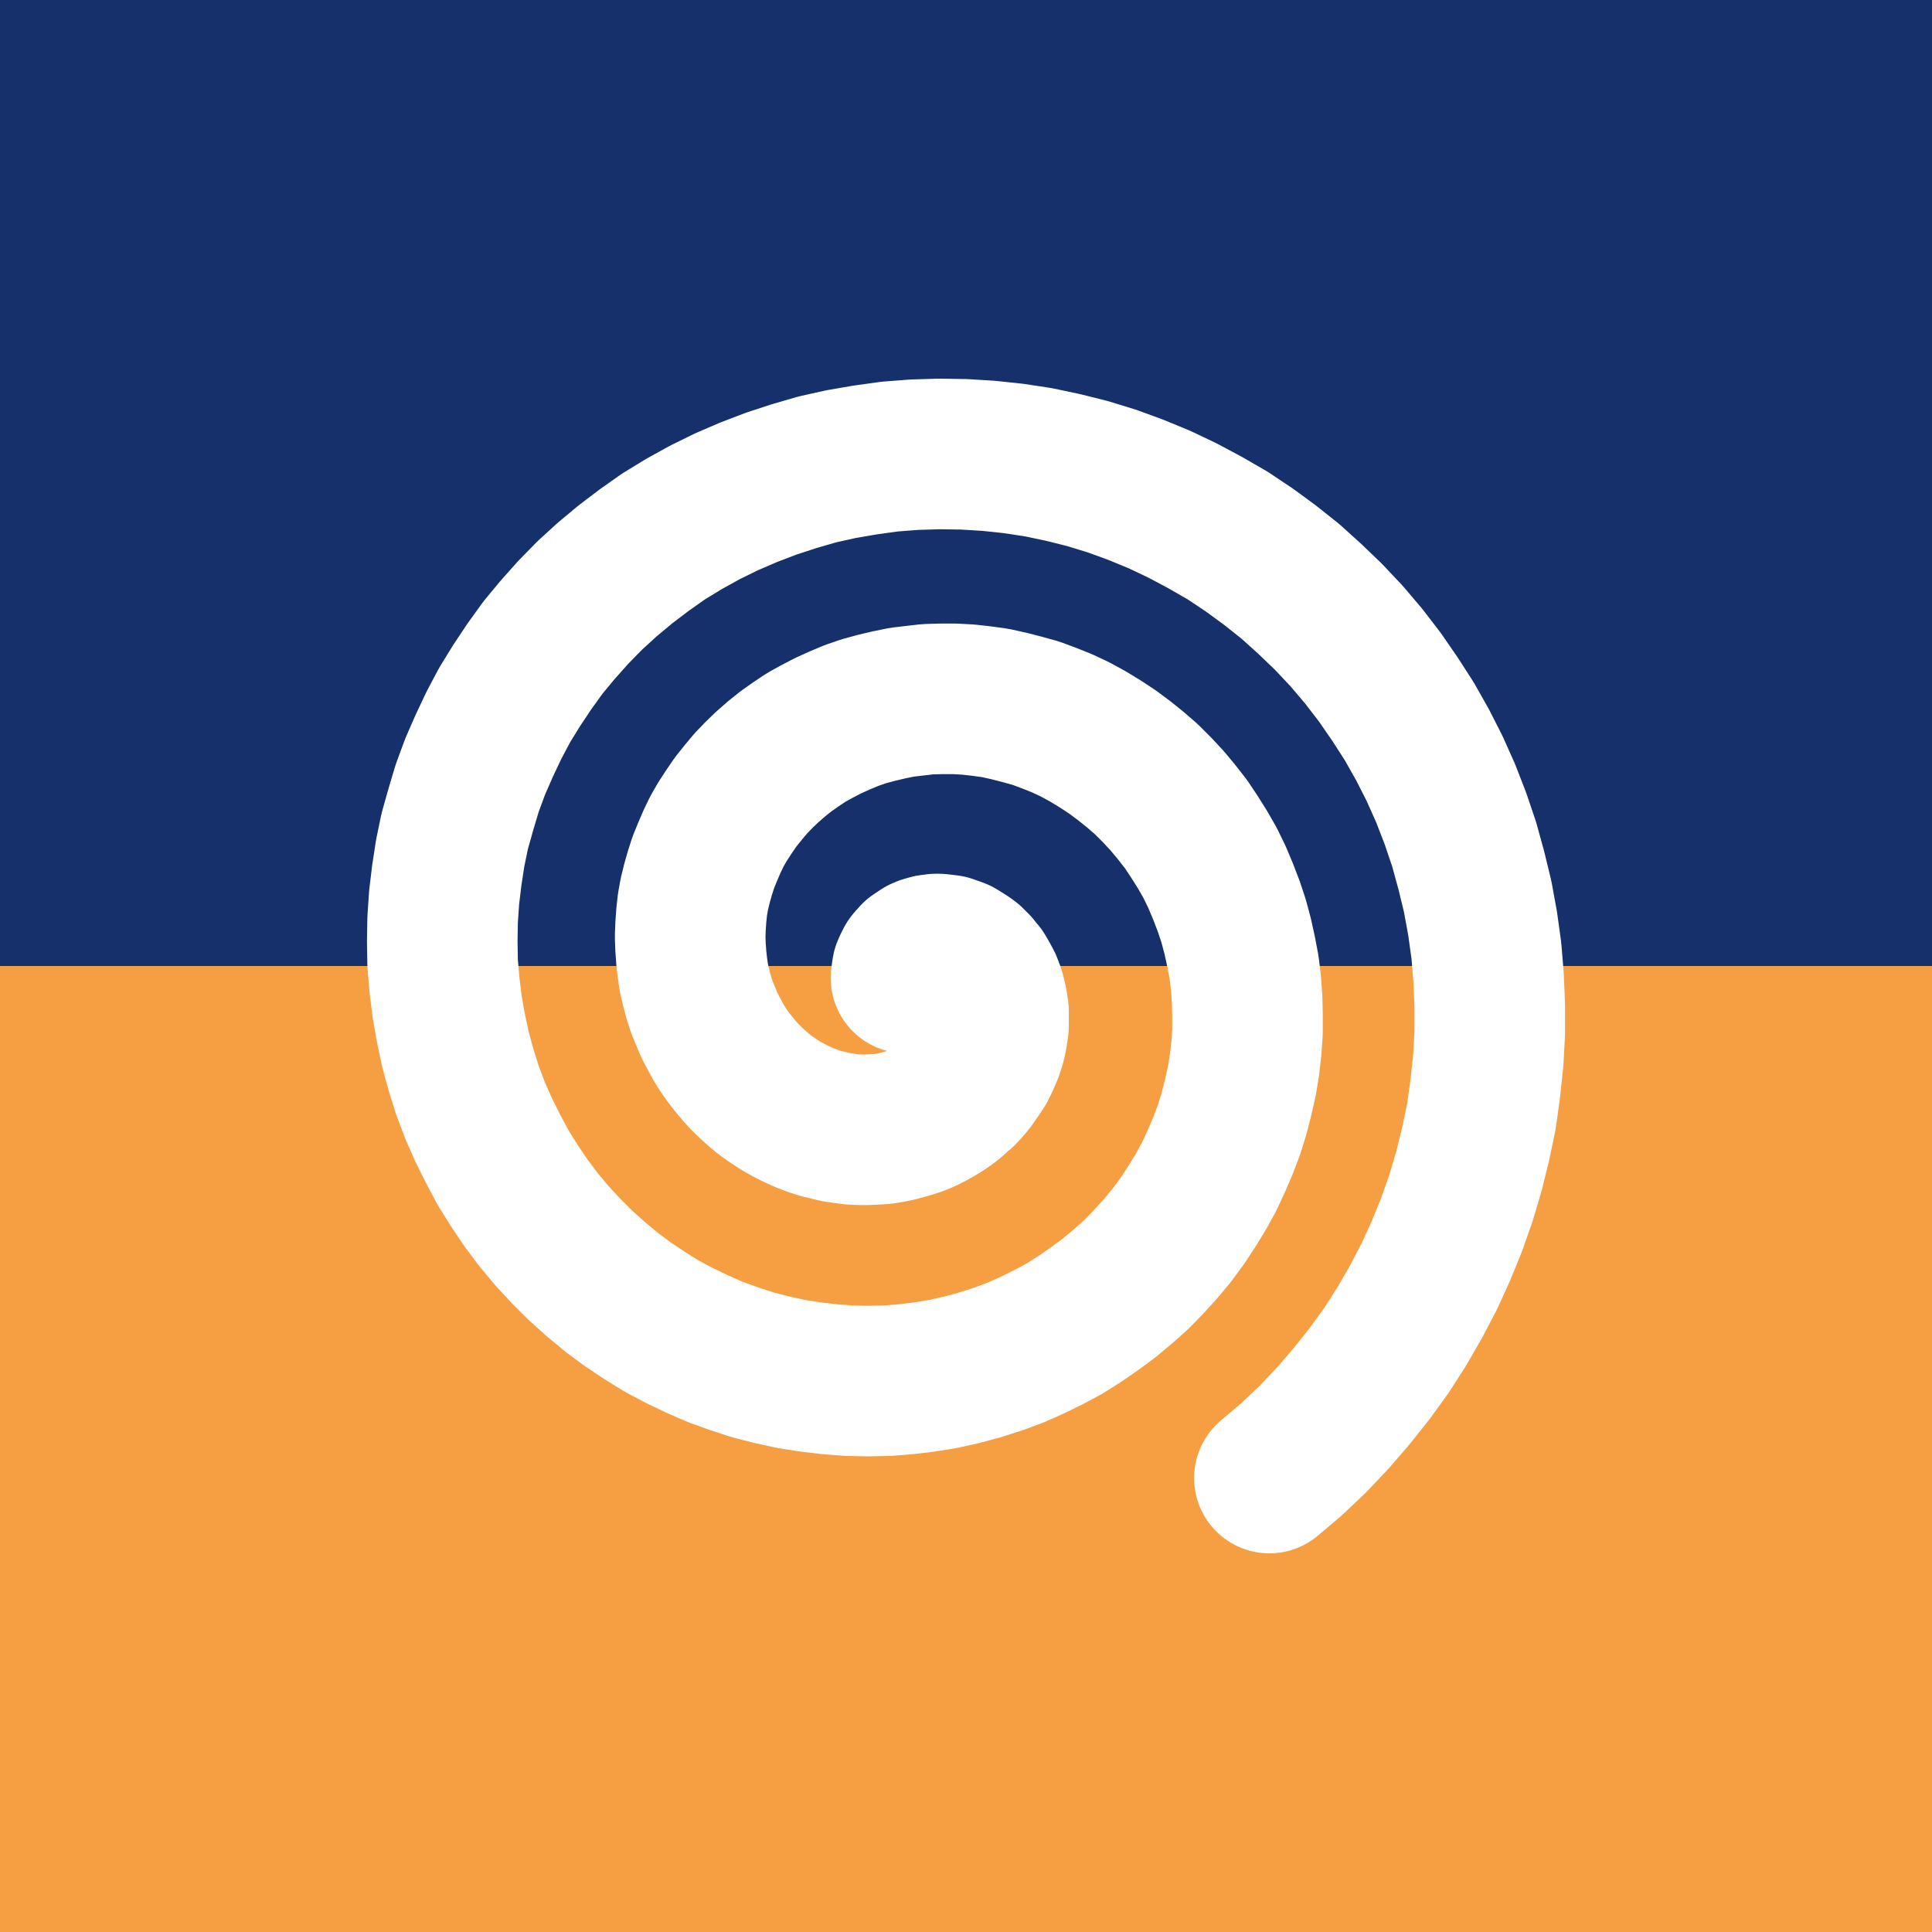
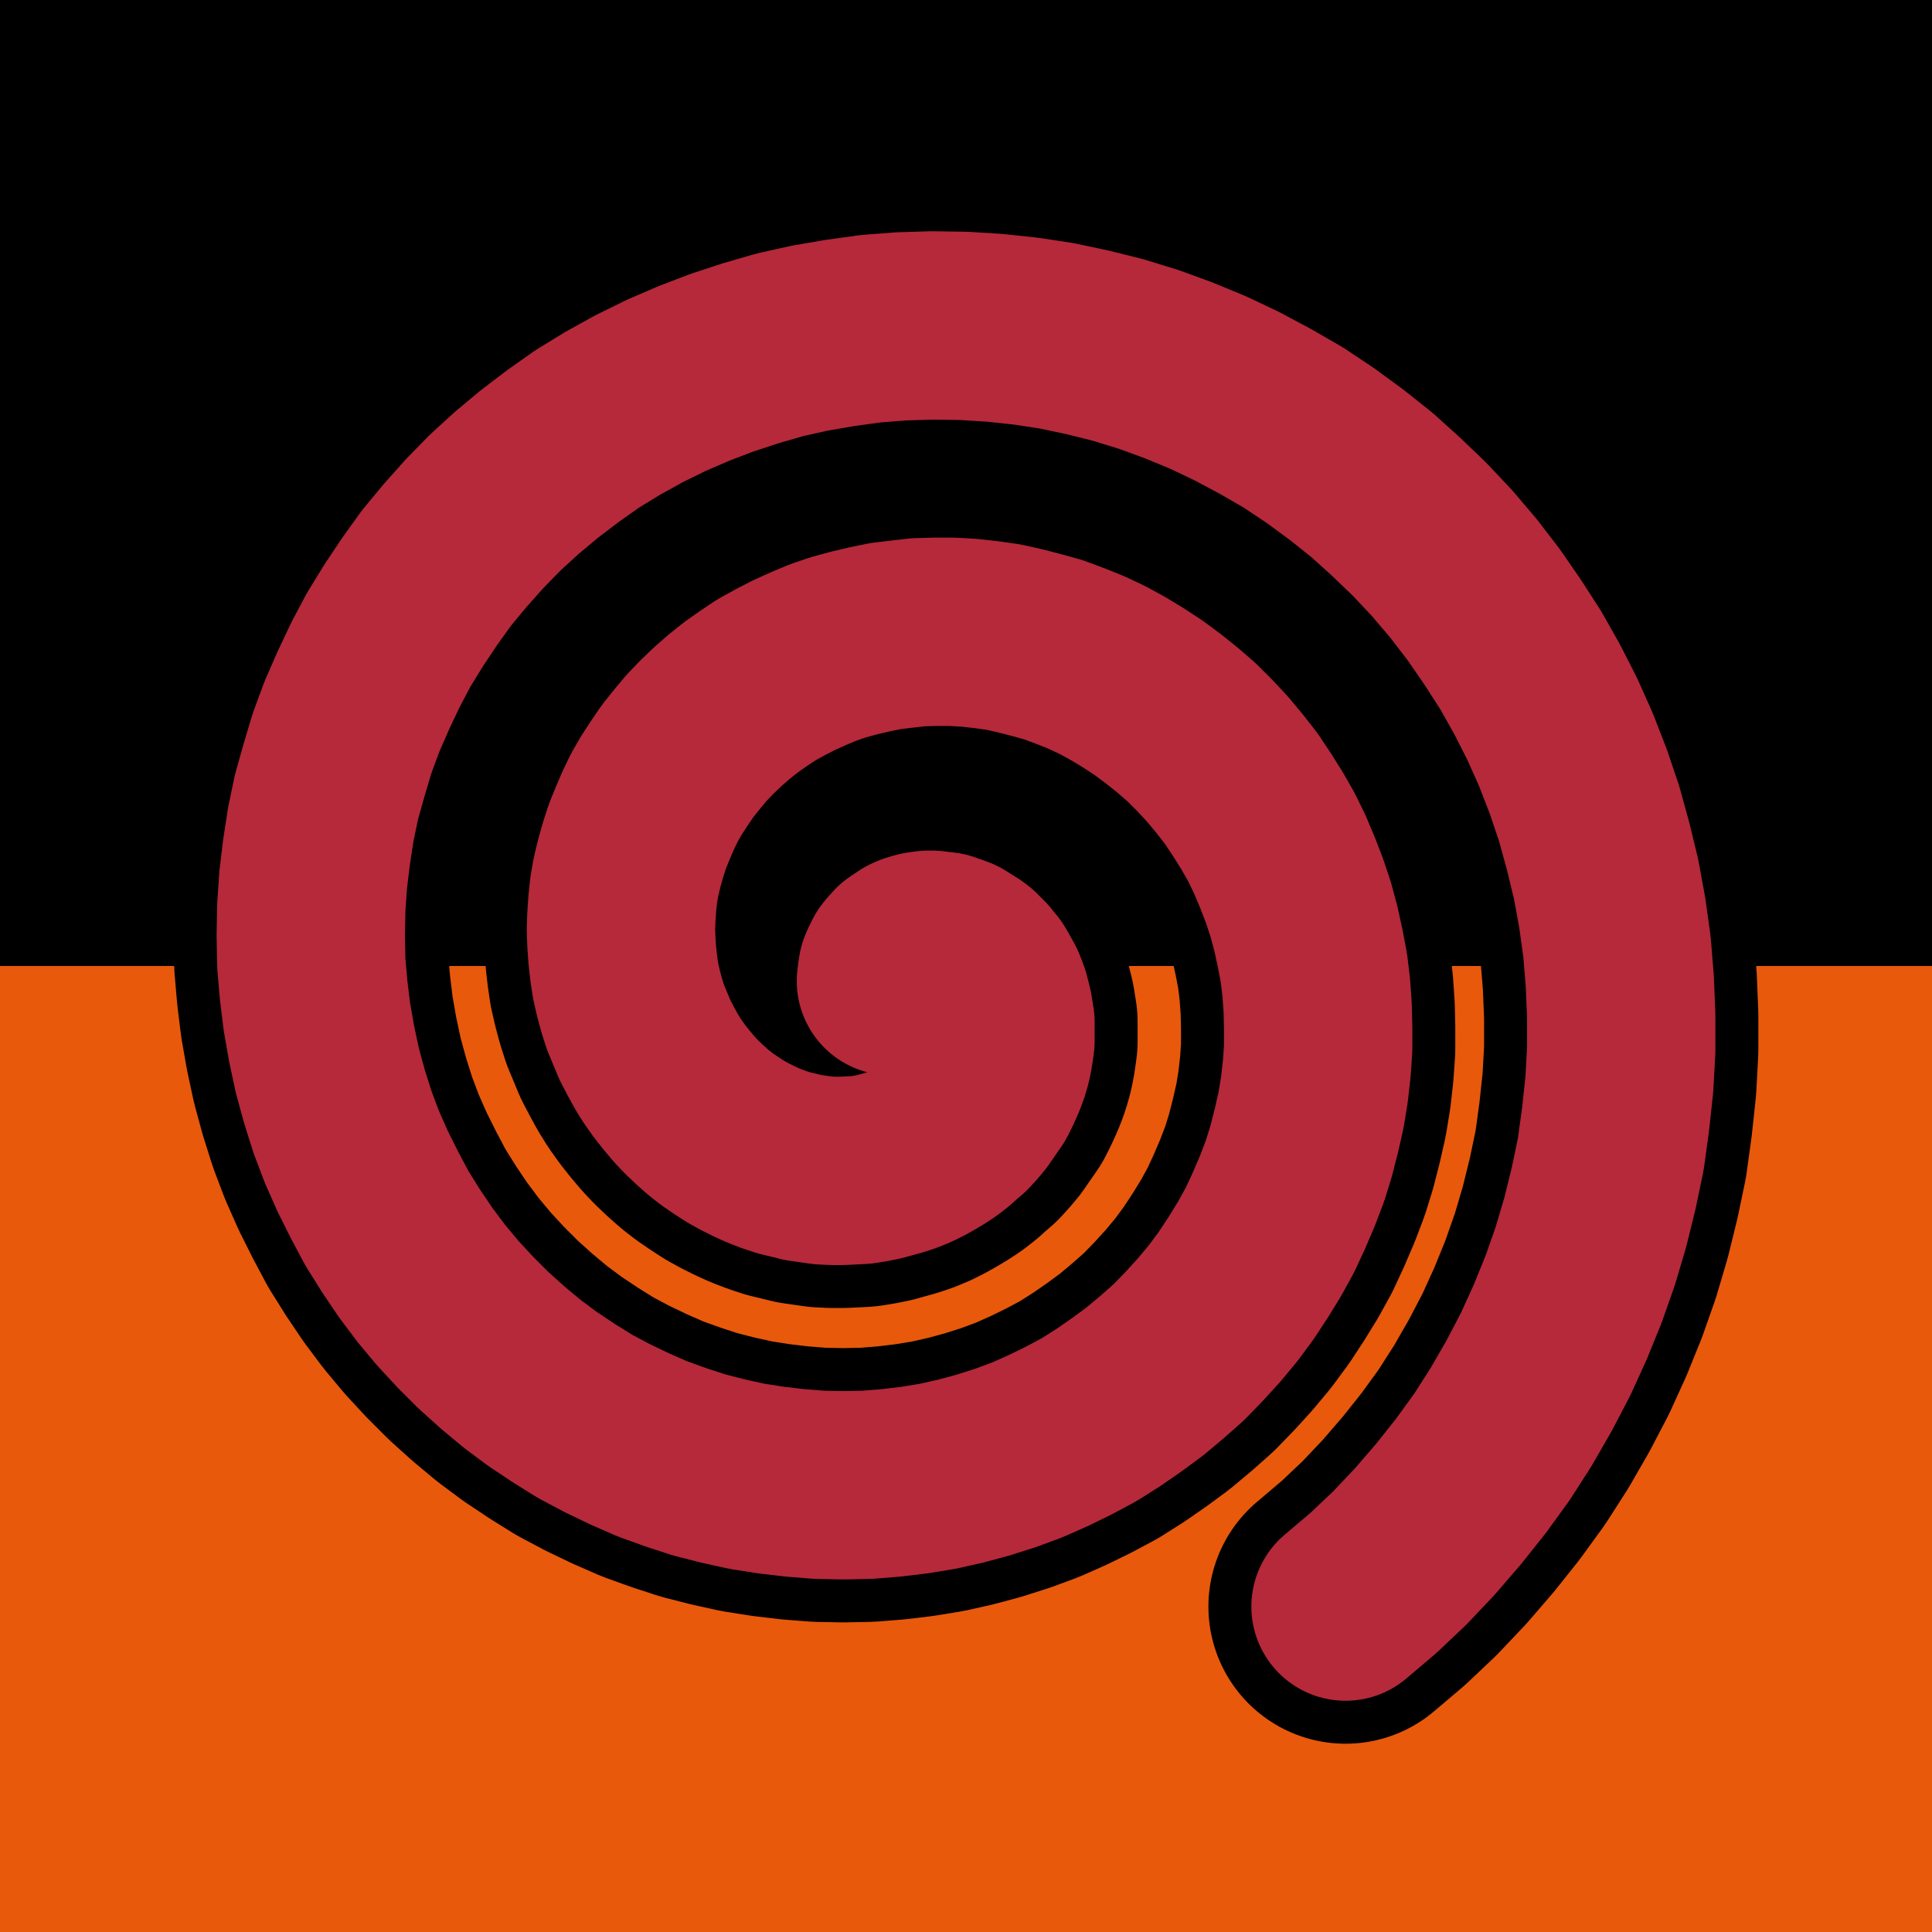
<svg xmlns="http://www.w3.org/2000/svg" width="512" height="512" viewBox="0 0 512 512">
-   <rect width="512" height="256" fill="#16306b" />
-   <rect y="256" width="512" height="256" fill="#f59e42" />
-   <path d="M 240.1 259.2 L 240.2 258.4 L 240.3 257.6 L 240.4 257.0 L 240.7 256.3 L 241.0 255.7 L 241.3 255.1 L 241.7 254.6 L 242.2 254.1 L 242.6 253.6 L 243.2 253.2 L 243.8 252.8 L 244.4 252.4 L 245.1 252.1 L 245.8 251.9 L 246.5 251.7 L 247.3 251.6 L 248.0 251.5 L 248.8 251.5 L 249.6 251.6 L 250.5 251.7 L 251.3 251.8 L 252.1 252.1 L 253.0 252.4 L 253.8 252.7 L 254.6 253.2 L 255.4 253.7 L 256.2 254.2 L 257.0 254.8 L 257.7 255.5 L 258.5 256.3 L 259.1 257.1 L 259.8 257.9 L 260.4 258.9 L 260.9 259.8 L 261.5 260.9 L 261.9 261.9 L 262.3 263.0 L 262.6 264.2 L 262.9 265.4 L 263.1 266.7 L 263.3 267.9 L 263.3 269.2 L 263.3 270.5 L 263.3 271.9 L 263.1 273.3 L 262.9 274.6 L 262.6 276.0 L 262.2 277.4 L 261.7 278.8 L 261.1 280.2 L 260.5 281.5 L 259.8 282.9 L 258.9 284.2 L 258.0 285.5 L 257.1 286.8 L 256.0 288.1 L 254.9 289.3 L 253.6 290.4 L 252.4 291.5 L 251.0 292.6 L 249.5 293.6 L 248.0 294.5 L 246.4 295.4 L 244.8 296.2 L 243.1 296.9 L 241.3 297.5 L 239.5 298.0 L 237.7 298.5 L 235.7 298.9 L 233.8 299.2 L 231.8 299.3 L 229.8 299.4 L 227.8 299.4 L 225.7 299.3 L 223.6 299.0 L 221.5 298.7 L 219.5 298.2 L 217.4 297.7 L 215.3 297.0 L 213.2 296.2 L 211.2 295.3 L 209.2 294.3 L 207.2 293.2 L 205.2 291.9 L 203.3 290.6 L 201.5 289.2 L 199.7 287.6 L 197.9 285.9 L 196.3 284.2 L 194.7 282.3 L 193.2 280.4 L 191.7 278.3 L 190.4 276.2 L 189.2 274.0 L 188.0 271.7 L 187.0 269.3 L 186.0 266.9 L 185.2 264.4 L 184.5 261.8 L 183.9 259.2 L 183.5 256.5 L 183.2 253.8 L 183.0 251.0 L 182.9 248.3 L 183.0 245.5 L 183.2 242.6 L 183.5 239.8 L 184.0 237.0 L 184.7 234.1 L 185.5 231.3 L 186.4 228.5 L 187.5 225.8 L 188.7 223.0 L 190.0 220.3 L 191.5 217.7 L 193.2 215.1 L 194.9 212.6 L 196.9 210.1 L 198.9 207.7 L 201.1 205.4 L 203.4 203.2 L 205.8 201.1 L 208.3 199.1 L 211.0 197.2 L 213.7 195.4 L 216.6 193.8 L 219.5 192.3 L 222.6 190.9 L 225.7 189.6 L 228.9 188.5 L 232.2 187.6 L 235.6 186.8 L 239.0 186.1 L 242.4 185.7 L 245.9 185.3 L 249.5 185.2 L 253.0 185.2 L 256.6 185.4 L 260.2 185.8 L 263.8 186.3 L 267.4 187.1 L 270.9 188.0 L 274.5 189.0 L 278.0 190.3 L 281.5 191.7 L 284.9 193.3 L 288.2 195.1 L 291.5 197.1 L 294.7 199.2 L 297.8 201.5 L 300.8 203.9 L 303.8 206.5 L 306.6 209.3 L 309.3 212.2 L 311.8 215.2 L 314.3 218.4 L 316.5 221.7 L 318.7 225.2 L 320.7 228.7 L 322.5 232.4 L 324.1 236.2 L 325.6 240.1 L 326.9 244.0 L 328.0 248.1 L 328.9 252.2 L 329.7 256.4 L 330.2 260.6 L 330.5 264.9 L 330.6 269.2 L 330.6 273.5 L 330.3 277.8 L 329.8 282.2 L 329.1 286.5 L 328.1 290.9 L 327.0 295.2 L 325.7 299.4 L 324.1 303.6 L 322.3 307.8 L 320.4 311.9 L 318.2 315.9 L 315.8 319.8 L 313.3 323.6 L 310.5 327.4 L 307.5 331.0 L 304.4 334.4 L 301.1 337.8 L 297.6 340.9 L 293.9 344.0 L 290.1 346.8 L 286.2 349.5 L 282.1 352.1 L 277.8 354.4 L 273.5 356.5 L 269.0 358.5 L 264.4 360.2 L 259.7 361.7 L 254.9 363.0 L 250.0 364.1 L 245.1 364.9 L 240.1 365.5 L 235.1 365.9 L 230.0 366.0 L 224.9 365.9 L 219.8 365.5 L 214.7 364.9 L 209.6 364.1 L 204.6 363.0 L 199.5 361.7 L 194.6 360.1 L 189.6 358.3 L 184.8 356.2 L 180.0 353.9 L 175.3 351.4 L 170.8 348.6 L 166.3 345.6 L 162.0 342.4 L 157.8 338.9 L 153.8 335.3 L 149.9 331.4 L 146.2 327.4 L 142.7 323.2 L 139.4 318.8 L 136.3 314.2 L 133.3 309.4 L 130.7 304.5 L 128.2 299.5 L 125.9 294.3 L 123.9 289.0 L 122.2 283.6 L 120.7 278.1 L 119.5 272.5 L 118.5 266.8 L 117.8 261.1 L 117.3 255.3 L 117.2 249.5 L 117.3 243.7 L 117.7 237.8 L 118.4 232.0 L 119.3 226.1 L 120.5 220.3 L 122.1 214.6 L 123.8 208.9 L 125.9 203.2 L 128.3 197.7 L 130.9 192.2 L 133.7 186.9 L 136.9 181.7 L 140.3 176.6 L 143.9 171.6 L 147.8 166.9 L 151.9 162.3 L 156.3 157.8 L 160.9 153.6 L 165.7 149.6 L 170.7 145.8 L 175.8 142.2 L 181.2 138.9 L 186.8 135.8 L 192.5 133.0 L 198.3 130.5 L 204.3 128.2 L 210.4 126.2 L 216.6 124.4 L 222.9 123.0 L 229.3 121.9 L 235.8 121.0 L 242.3 120.5 L 248.9 120.3 L 255.5 120.4 L 262.0 120.8 L 268.6 121.5 L 275.2 122.5 L 281.8 123.9 L 288.2 125.5 L 294.7 127.5 L 301.0 129.8 L 307.3 132.4 L 313.4 135.3 L 319.4 138.5 L 325.3 141.9 L 331.0 145.7 L 336.6 149.8 L 342.0 154.1 L 347.1 158.7 L 352.1 163.5 L 356.9 168.6 L 361.4 173.9 L 365.7 179.5 L 369.7 185.3 L 373.5 191.2 L 377.0 197.4 L 380.2 203.7 L 383.1 210.2 L 385.7 216.9 L 388.0 223.7 L 389.9 230.6 L 391.6 237.6 L 392.9 244.7 L 393.9 251.9 L 394.5 259.2 L 394.8 266.5 L 394.8 273.8 L 394.4 281.1 L 393.6 288.5 L 392.6 295.8 L 391.1 303.0 L 389.3 310.3 L 387.2 317.4 L 384.7 324.5 L 381.9 331.4 L 378.8 338.2 L 375.3 344.9 L 371.5 351.5 L 367.4 357.9 L 362.9 364.1 L 358.2 370.0 L 353.2 375.8 L 347.9 381.4 L 342.3 386.7 L 336.4 391.7" fill="none" stroke="#ffffff" stroke-width="39.9" stroke-linecap="round" stroke-linejoin="round" />
+   <rect width="512" height="256" fill="#000000" />
+   <rect y="256" width="512" height="256" fill="#e8590c" />
+   <g transform="translate(256 256) scale(1.251) translate(-256 -256)">
+     <path id="s" d="M 240.1 259.2 L 240.2 258.4 L 240.3 257.6 L 240.4 257.0 L 240.7 256.3 L 241.0 255.7 L 241.3 255.1 L 241.7 254.6 L 242.2 254.1 L 242.6 253.6 L 243.2 253.2 L 243.8 252.8 L 244.4 252.4 L 245.1 252.1 L 245.8 251.9 L 246.5 251.7 L 247.3 251.6 L 248.0 251.5 L 248.8 251.5 L 249.6 251.6 L 250.5 251.7 L 251.3 251.8 L 252.1 252.1 L 253.0 252.4 L 253.8 252.7 L 254.6 253.2 L 255.4 253.7 L 256.2 254.2 L 257.0 254.8 L 257.7 255.5 L 258.5 256.3 L 259.1 257.1 L 259.8 257.9 L 260.4 258.9 L 260.9 259.8 L 261.5 260.9 L 261.9 261.9 L 262.3 263.0 L 262.6 264.2 L 262.9 265.4 L 263.1 266.7 L 263.3 267.9 L 263.3 269.2 L 263.3 270.5 L 263.3 271.9 L 263.1 273.3 L 262.9 274.6 L 262.6 276.0 L 262.2 277.4 L 261.7 278.8 L 261.1 280.2 L 260.5 281.5 L 259.8 282.9 L 258.9 284.2 L 258.0 285.5 L 257.1 286.8 L 256.0 288.1 L 254.9 289.3 L 253.6 290.4 L 252.4 291.5 L 251.0 292.6 L 249.5 293.6 L 248.0 294.5 L 246.4 295.4 L 244.8 296.2 L 243.1 296.9 L 241.3 297.5 L 239.5 298.0 L 237.7 298.5 L 235.7 298.9 L 233.8 299.2 L 231.8 299.3 L 229.8 299.4 L 227.8 299.4 L 225.7 299.3 L 223.6 299.0 L 221.5 298.7 L 219.5 298.2 L 217.4 297.7 L 215.3 297.0 L 213.2 296.2 L 211.2 295.3 L 209.2 294.3 L 207.2 293.2 L 205.2 291.9 L 203.3 290.6 L 201.5 289.2 L 199.7 287.6 L 197.9 285.9 L 196.3 284.2 L 194.7 282.3 L 193.2 280.4 L 191.7 278.3 L 190.4 276.2 L 189.2 274.0 L 188.0 271.7 L 187.0 269.3 L 186.0 266.9 L 185.2 264.4 L 184.5 261.8 L 183.9 259.2 L 183.5 256.5 L 183.2 253.8 L 183.0 251.0 L 182.9 248.3 L 183.0 245.5 L 183.2 242.6 L 183.5 239.8 L 184.0 237.0 L 184.7 234.1 L 185.5 231.3 L 186.4 228.5 L 187.5 225.8 L 188.7 223.0 L 190.0 220.3 L 191.5 217.7 L 193.2 215.1 L 194.9 212.6 L 196.9 210.1 L 198.9 207.7 L 201.1 205.4 L 203.4 203.2 L 205.8 201.1 L 208.3 199.1 L 211.0 197.2 L 213.7 195.4 L 216.6 193.8 L 219.5 192.3 L 222.6 190.9 L 225.7 189.6 L 228.9 188.5 L 232.2 187.6 L 235.6 186.8 L 239.0 186.1 L 242.4 185.7 L 245.9 185.3 L 249.5 185.2 L 253.0 185.2 L 256.6 185.4 L 260.2 185.8 L 263.8 186.3 L 267.4 187.1 L 270.9 188.0 L 274.5 189.0 L 278.0 190.3 L 281.5 191.7 L 284.9 193.3 L 288.2 195.1 L 291.5 197.1 L 294.7 199.2 L 297.8 201.5 L 300.8 203.9 L 303.8 206.5 L 306.6 209.3 L 309.3 212.2 L 311.8 215.2 L 314.3 218.4 L 316.5 221.7 L 318.7 225.2 L 320.7 228.7 L 322.5 232.4 L 324.1 236.2 L 325.6 240.1 L 326.9 244.0 L 328.0 248.1 L 328.9 252.2 L 329.7 256.4 L 330.2 260.6 L 330.5 264.9 L 330.6 269.2 L 330.6 273.5 L 330.3 277.8 L 329.8 282.2 L 329.1 286.5 L 328.1 290.9 L 327.0 295.2 L 325.7 299.4 L 324.1 303.6 L 322.3 307.8 L 320.4 311.9 L 318.2 315.9 L 315.8 319.8 L 313.3 323.6 L 310.5 327.4 L 307.5 331.0 L 304.4 334.4 L 301.1 337.8 L 297.6 340.9 L 293.9 344.0 L 290.1 346.8 L 286.2 349.5 L 282.1 352.1 L 277.8 354.4 L 273.5 356.5 L 269.0 358.5 L 264.4 360.2 L 259.7 361.7 L 254.9 363.0 L 250.0 364.1 L 245.1 364.9 L 240.1 365.5 L 235.1 365.9 L 230.0 366.0 L 224.9 365.9 L 219.8 365.5 L 214.7 364.9 L 209.6 364.1 L 204.6 363.0 L 199.5 361.7 L 194.6 360.1 L 189.6 358.3 L 184.8 356.2 L 180.0 353.9 L 175.3 351.4 L 170.8 348.6 L 166.3 345.6 L 162.0 342.4 L 157.8 338.9 L 153.8 335.3 L 149.9 331.4 L 146.2 327.4 L 142.7 323.2 L 139.4 318.8 L 136.3 314.2 L 133.3 309.4 L 130.7 304.5 L 128.2 299.5 L 125.9 294.3 L 123.9 289.0 L 122.2 283.6 L 120.7 278.1 L 119.5 272.5 L 118.5 266.8 L 117.8 261.1 L 117.3 255.3 L 117.2 249.5 L 117.3 243.7 L 117.7 237.8 L 118.4 232.0 L 119.3 226.1 L 120.5 220.3 L 122.1 214.6 L 123.8 208.9 L 125.9 203.2 L 128.3 197.7 L 130.9 192.2 L 133.7 186.9 L 136.9 181.7 L 140.3 176.6 L 143.9 171.6 L 147.8 166.9 L 151.9 162.3 L 156.3 157.8 L 160.9 153.6 L 165.7 149.6 L 170.7 145.8 L 175.8 142.2 L 181.2 138.9 L 186.8 135.8 L 192.5 133.0 L 198.3 130.5 L 204.3 128.2 L 210.4 126.2 L 216.6 124.4 L 222.9 123.0 L 229.3 121.9 L 235.8 121.0 L 242.3 120.5 L 248.9 120.3 L 255.5 120.4 L 262.0 120.8 L 268.6 121.5 L 275.2 122.5 L 281.8 123.9 L 288.2 125.5 L 294.7 127.5 L 301.0 129.8 L 307.3 132.4 L 313.4 135.3 L 319.4 138.5 L 325.3 141.9 L 331.0 145.7 L 336.6 149.8 L 342.0 154.1 L 347.1 158.7 L 352.1 163.5 L 356.9 168.6 L 361.4 173.9 L 365.7 179.5 L 369.7 185.3 L 373.5 191.2 L 377.0 197.4 L 380.2 203.7 L 383.1 210.2 L 385.7 216.9 L 388.0 223.7 L 389.9 230.6 L 391.6 237.6 L 392.9 244.7 L 393.9 251.9 L 394.5 259.2 L 394.8 266.5 L 394.8 273.8 L 394.4 281.1 L 393.6 288.5 L 392.6 295.8 L 391.1 303.0 L 389.3 310.3 L 387.2 317.4 L 384.7 324.5 L 381.9 331.4 L 378.8 338.2 L 375.3 344.9 L 371.5 351.5 L 367.4 357.9 L 362.9 364.1 L 358.2 370.0 L 353.2 375.8 L 347.9 381.4 L 342.3 386.7 L 336.4 391.7" fill="none" stroke-linecap="round" stroke-linejoin="round" />
+     <use href="#s" stroke="#000000" stroke-width="58.1" />
+     <use href="#s" stroke="#b5293a" stroke-width="39.9" />
+   </g>
</svg>
